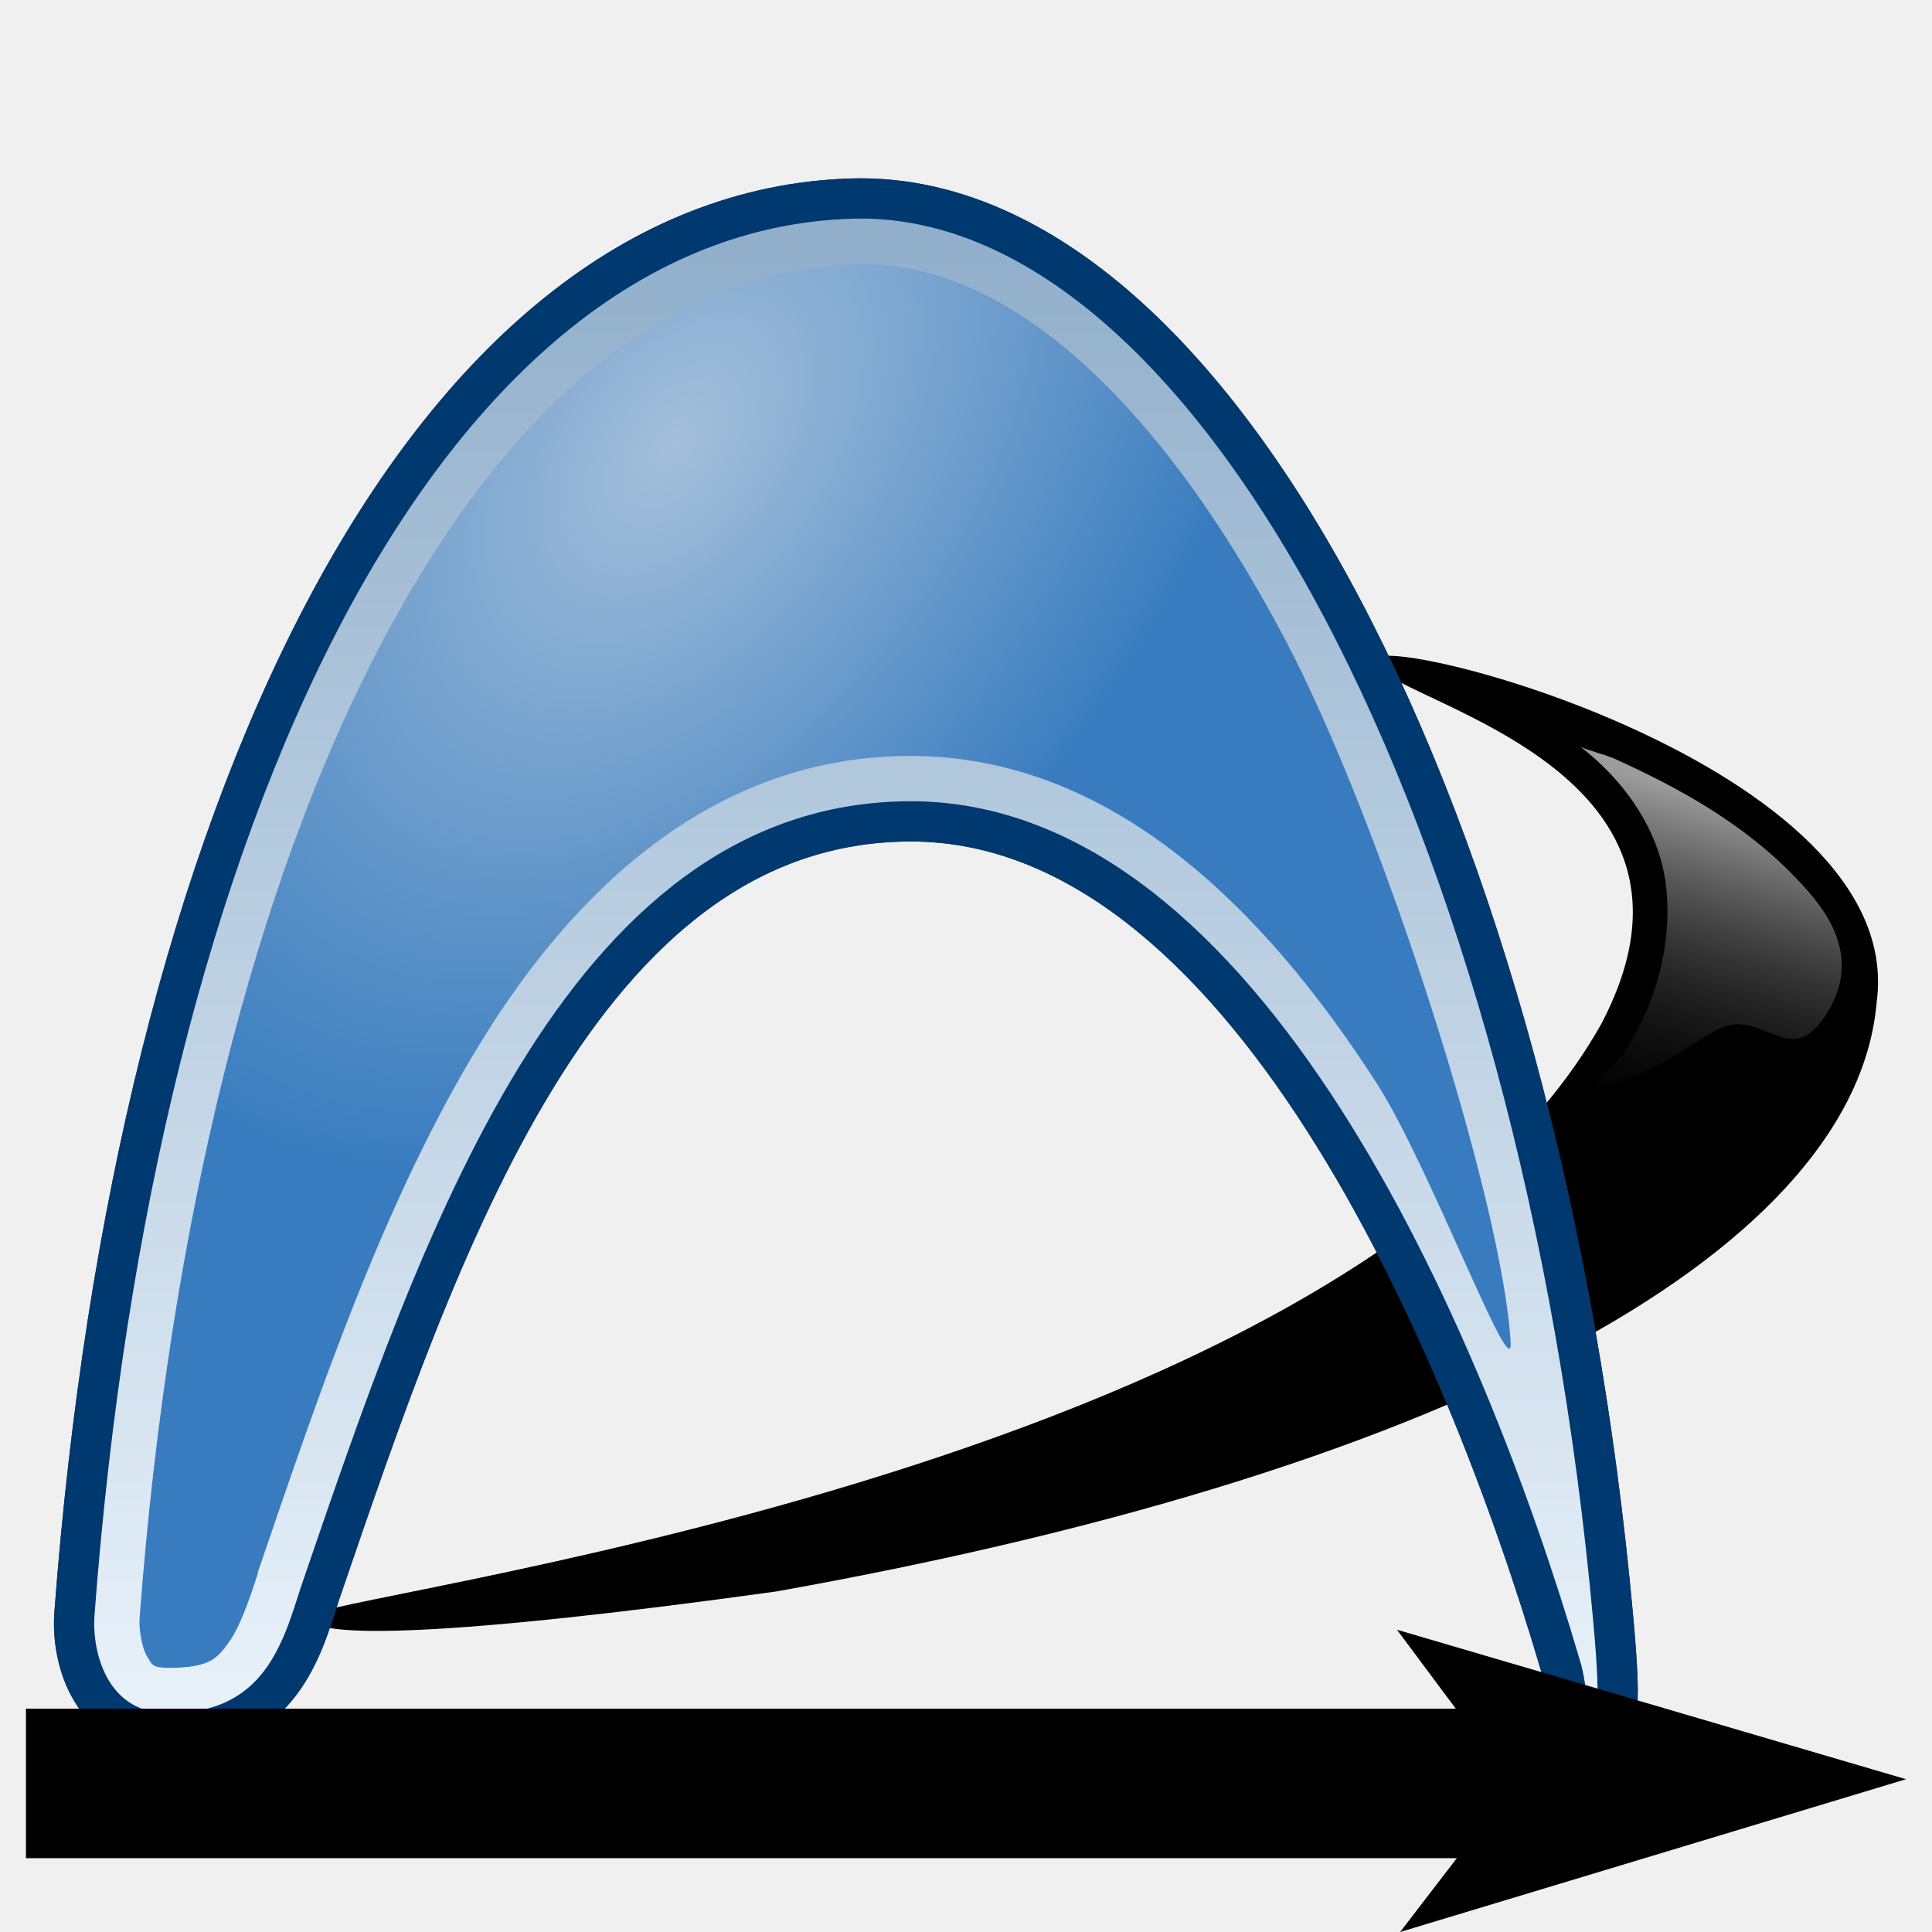
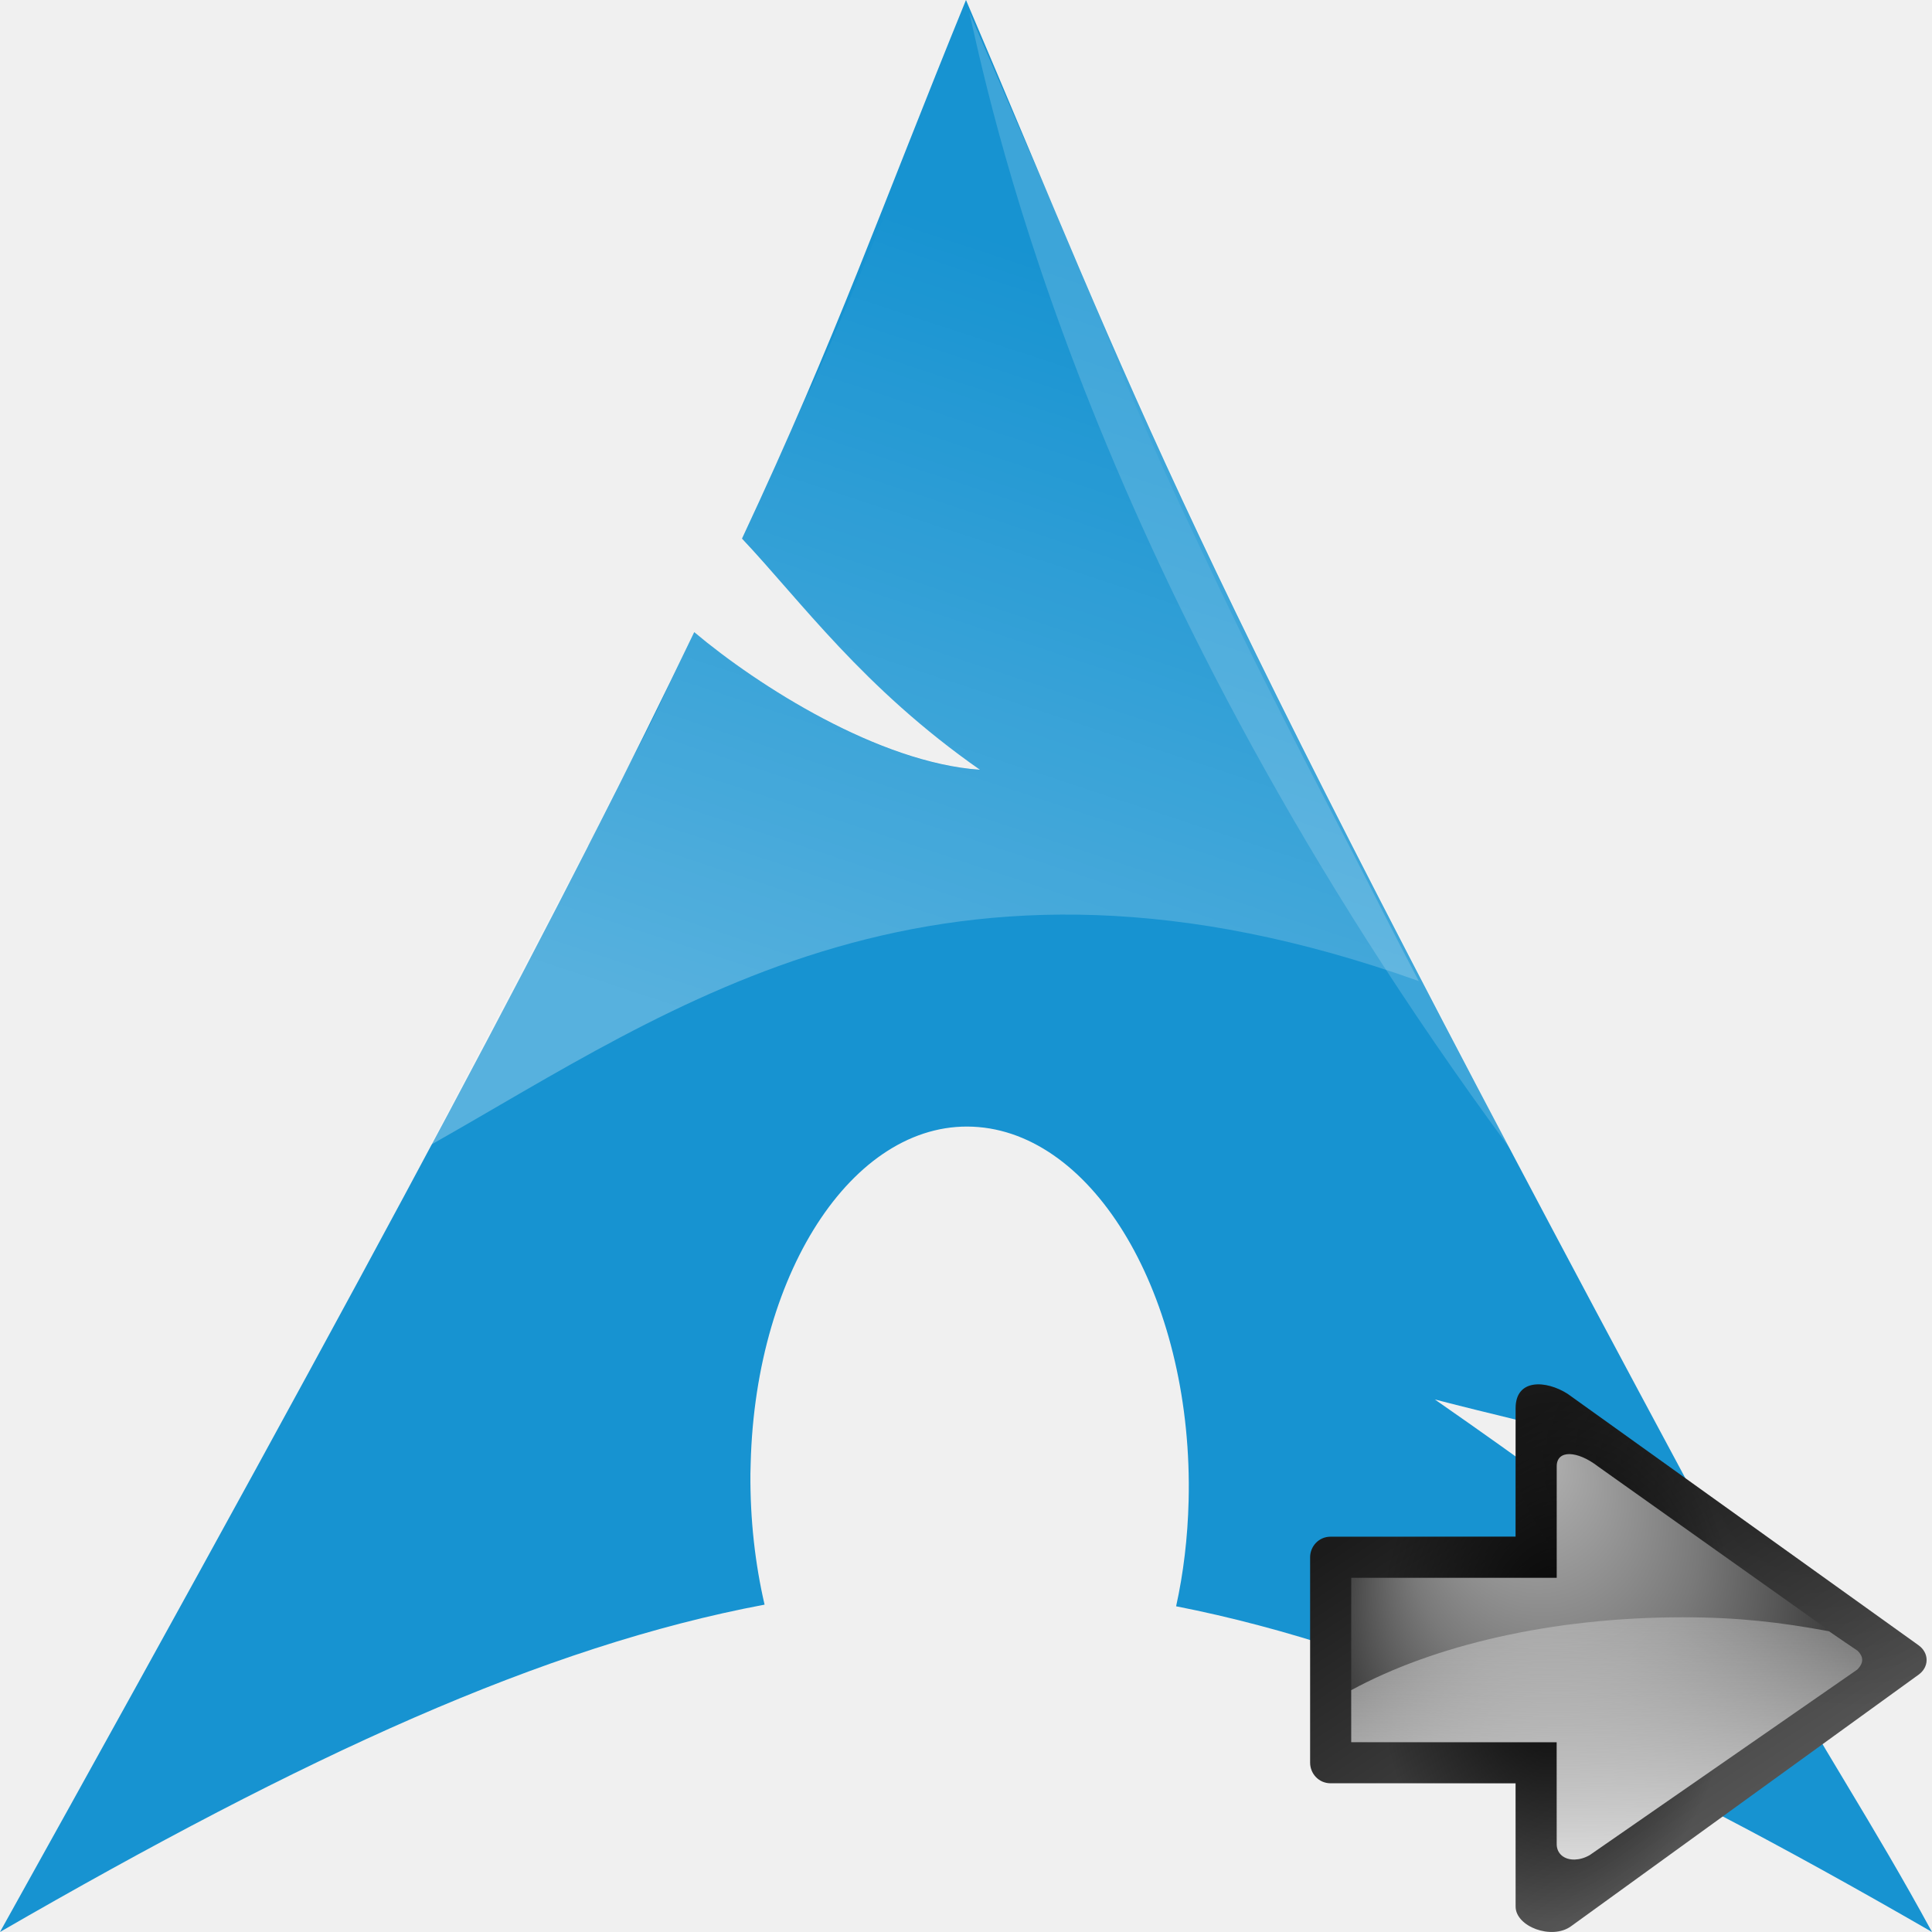
- <svg xmlns="http://www.w3.org/2000/svg" xmlns:xlink="http://www.w3.org/1999/xlink" width="48px" height="48px" id="svg1374">
-   <defs id="defs1376">
-     <linearGradient id="linearGradient2826">
-       <stop style="stop-color:#568fc6;stop-opacity:1;" offset="0" id="stop2828" />
-       <stop style="stop-color:#2e3c88;stop-opacity:0;" offset="1" id="stop2830" />
+ <svg xmlns="http://www.w3.org/2000/svg" xmlns:xlink="http://www.w3.org/1999/xlink" width="32" height="32" id="svg2424" version="1.0">
+   <defs id="defs2426">
+     <linearGradient id="linearGradient2190" x1="541.335" y1="104.507" gradientTransform="matrix(-0.3937741,0,0,0.393752,978.3497,416.9815)" x2="606.912" gradientUnits="userSpaceOnUse" xlink:href="#path1082_2_" y2="303.14" />
+     <linearGradient id="path1082_2_" x1="112.499" x2="112.499" gradientTransform="translate(287,-83)" y1="6.137" gradientUnits="userSpaceOnUse" y2="129.347">
+       <stop offset="0" id="stop193" style="stop-color:#ffffff;stop-opacity:0" />
+       <stop offset="1" id="stop195" style="stop-color:#ffffff;stop-opacity:0.275;" />
+       <midPointStop offset="0" id="midPointStop197" style="stop-color:#FFFFFF" />
+       <midPointStop offset="0.5" id="midPointStop199" style="stop-color:#FFFFFF" />
+       <midPointStop offset="1" id="midPointStop201" style="stop-color:#000000" />
    </linearGradient>
-     <linearGradient id="linearGradient21348">
-       <stop id="stop21350" offset="0" style="stop-color:#edd400;stop-opacity:1;" />
-       <stop id="stop21352" offset="1" style="stop-color:#baa600;stop-opacity:1" />
+     <linearGradient id="linearGradient3388">
+       <stop offset="0" id="stop3390" style="stop-color:#000000;stop-opacity:0;" />
+       <stop offset="1" id="stop3392" style="stop-color:#000000;stop-opacity:0.371;" />
    </linearGradient>
-     <linearGradient id="linearGradient21338">
-       <stop style="stop-color:#baa400;stop-opacity:1;" offset="0" id="stop21340" />
-       <stop id="stop21346" offset="0.5" style="stop-color:#baa600;stop-opacity:1;" />
-       <stop id="stop21342" offset="0.5" style="stop-color:#604e00;stop-opacity:1;" />
-       <stop style="stop-color:#604e00;stop-opacity:1;" offset="1" id="stop21344" />
+     <linearGradient id="linearGradient4346">
+       <stop offset="0" id="stop4348" style="stop-color:#00bdec;stop-opacity:1" />
+       <stop offset="1" id="stop4350" style="stop-color:#40bfde;stop-opacity:1" />
    </linearGradient>
-     <linearGradient id="linearGradient21320">
-       <stop id="stop21322" offset="0" style="stop-color:#edd400;stop-opacity:1;" />
-       <stop style="stop-color:#604e00;stop-opacity:1;" offset="0.584" id="stop21326" />
-       <stop id="stop21324" offset="1" style="stop-color:#604e00;stop-opacity:1" />
+     <linearGradient id="linearGradient4352" x1="400.614" y1="634.151" x2="616.486" gradientUnits="userSpaceOnUse" xlink:href="#linearGradient4346" y2="666.978" />
+     <linearGradient id="linearGradient5323">
+       <stop offset="0" id="stop5325" style="stop-color:#6e6e6e;stop-opacity:1" />
+       <stop offset="1" id="stop5327" style="stop-color:#4d4d4d;stop-opacity:1" />
    </linearGradient>
-     <linearGradient id="linearGradient16135">
-       <stop style="stop-color:#edd400;stop-opacity:1;" offset="0" id="stop16137" />
-       <stop style="stop-color:#c4a000;stop-opacity:1;" offset="1" id="stop16139" />
+     <linearGradient id="linearGradient5329" x1="291.836" y1="238.082" x2="650.814" gradientUnits="userSpaceOnUse" xlink:href="#linearGradient5323" y2="348.969" />
+     <linearGradient id="linearGradient2216" x1="541.335" y1="104.507" gradientTransform="matrix(-0.3937741,0,0,0.393752,978.3497,416.9815)" x2="606.912" gradientUnits="userSpaceOnUse" xlink:href="#path1082_2_" y2="303.14" />
+     <linearGradient id="linearGradient3021" x1="80.185" x2="81.241" y1="19.035" gradientUnits="userSpaceOnUse" xlink:href="#linearGradient3202" y2="101.413" />
+     <radialGradient id="radialGradient2432" gradientTransform="matrix(1,0,0,1.138393,0,-10.51786)" r="56" cy="76" cx="172" xlink:href="#XMLID_4_" fy="76" fx="172" gradientUnits="userSpaceOnUse" />
+     <linearGradient id="linearGradient3246" x1="196.468" x2="52.218" gradientTransform="translate(138.7875,-0.1385179)" y1="63.139" gradientUnits="userSpaceOnUse" xlink:href="#linearGradient3260" y2="66.224" />
+     <linearGradient id="linearGradient3244" x1="87.468" x2="116.718" gradientTransform="translate(138.7875,-0.1385179)" y1="-0.361" gradientUnits="userSpaceOnUse" xlink:href="#linearGradient3260" y2="106.428" />
+     <linearGradient id="linearGradient3242" x1="47.968" x2="49.218" gradientTransform="translate(138.5,0)" y1="16.139" gradientUnits="userSpaceOnUse" xlink:href="#linearGradient3202" y2="85.428" />
+     <linearGradient id="linearGradient3240" x1="179.172" x2="173.981" y1="123.759" gradientUnits="userSpaceOnUse" xlink:href="#linearGradient3295" y2="65.448" />
+     <linearGradient id="linearGradient3238" x1="179.172" x2="173.981" gradientTransform="translate(97,0)" y1="123.759" gradientUnits="userSpaceOnUse" xlink:href="#linearGradient3295" y2="65.448" />
+     <radialGradient id="radialGradient3236" gradientTransform="matrix(1,0,0,1.138393,0,-10.51786)" r="56" cy="76" cx="172" xlink:href="#XMLID_4_" fy="76" fx="172" gradientUnits="userSpaceOnUse" />
+     <radialGradient id="radialGradient3234" gradientTransform="matrix(1,0,0,1.138393,0,-10.51786)" r="56" cy="76" cx="172" xlink:href="#linearGradient6666" fy="121.442" fx="188.882" gradientUnits="userSpaceOnUse" />
+     <linearGradient id="linearGradient3232" x1="223.327" x2="226.659" gradientTransform="matrix(1,0,0,0.8610463,-108.1614,-1.436187)" y1="53.784" gradientUnits="userSpaceOnUse" spreadMethod="reflect" xlink:href="#linearGradient3260" y2="57.279" />
+     <linearGradient id="linearGradient3229" x1="74.75" x2="78.939" y1="14.276" gradientUnits="userSpaceOnUse" spreadMethod="reflect" xlink:href="#linearGradient3295" y2="16.751" />
+     <radialGradient id="radialGradient3227" gradientTransform="matrix(-0.5816285,1.767767e-2,2.6986249e-2,0.8878982,235.0782,5.941909)" r="60" cy="66.345" cx="72.021" xlink:href="#linearGradient3449" fy="66.345" fx="72.021" gradientUnits="userSpaceOnUse" />
+     <linearGradient id="linearGradient3225" x1="223.327" x2="226.659" gradientTransform="matrix(1,0,0,0.8610463,-108.1614,-1.436187)" y1="53.784" gradientUnits="userSpaceOnUse" spreadMethod="reflect" xlink:href="#linearGradient3202" y2="57.279" />
+     <linearGradient id="linearGradient3223" x1="73.743" x2="78.939" y1="15.337" gradientUnits="userSpaceOnUse" spreadMethod="reflect" xlink:href="#linearGradient3260" y2="16.751" />
+     <radialGradient id="radialGradient3221" gradientTransform="matrix(-0.2586607,-0.5212474,-0.8274344,0.4106011,302.5394,50.05559)" r="60" cy="86.827" cx="-16.668" xlink:href="#linearGradient3449" fy="86.827" fx="-16.668" gradientUnits="userSpaceOnUse" />
+     <linearGradient id="linearGradient3219" x1="194.5" x2="104.25" gradientTransform="matrix(-1,0,0,0.8610463,375,-1.436187)" y1="123.907" gradientUnits="userSpaceOnUse" xlink:href="#linearGradient6404" y2="5.156" />
+     <linearGradient id="linearGradient2990">
+       <stop offset="0" id="stop2992" style="stop-color:#d7d7d7;stop-opacity:1;" />
+       <stop offset="1" id="stop2994" style="stop-color:#ffffff;stop-opacity:1;" />
    </linearGradient>
-     <linearGradient id="linearGradient8716">
-       <stop id="stop8718" offset="0" style="stop-color:#a4bfda;stop-opacity:1;" />
-       <stop id="stop8720" offset="1" style="stop-color:#387cbf;stop-opacity:1;" />
+     <linearGradient id="linearGradient3237">
+       <stop offset="0" id="stop3239" style="stop-color:#d5e6ff;stop-opacity:1;" />
+       <stop offset="1" id="stop3241" style="stop-color:#ffffff;stop-opacity:0;" />
    </linearGradient>
-     <linearGradient id="linearGradient639">
-       <stop style="stop-color:#000000;stop-opacity:1;" offset="0" id="stop640" />
-       <stop style="stop-color:#8e8e8e;stop-opacity:1;" offset="1" id="stop641" />
+     <linearGradient id="linearGradient6674">
+       <stop offset="0" id="stop6676" style="stop-color:#001648;stop-opacity:1;" />
+       <stop offset="1" id="stop6678" style="stop-color:#11a9ff;stop-opacity:0;" />
    </linearGradient>
-     <linearGradient id="linearGradient2882">
-       <stop id="stop2884" offset="0" style="stop-color:#f2f9ff;stop-opacity:1;" />
-       <stop id="stop2886" offset="1" style="stop-color:#91afcb;stop-opacity:1" />
+     <linearGradient id="linearGradient6666">
+       <stop offset="0" id="stop6668" style="stop-color:#9fc1f2;stop-opacity:1;" />
+       <stop offset="0.5" id="stop3183" style="stop-color:#587eb5;stop-opacity:1;" />
+       <stop offset="1" id="stop6670" style="stop-color:#0c2a58;stop-opacity:1;" />
    </linearGradient>
-     <linearGradient id="linearGradient5721">
-       <stop style="stop-color:#9c9c9c;stop-opacity:1;" offset="0" id="stop5723" />
-       <stop style="stop-color:#000000;stop-opacity:0;" offset="1" id="stop5725" />
+     <linearGradient id="linearGradient6643">
+       <stop offset="0" id="stop6645" style="stop-color:#fffddc;stop-opacity:1;" />
+       <stop offset="1" id="stop6647" style="stop-color:#ffdfbf;stop-opacity:0;" />
    </linearGradient>
-     <radialGradient xlink:href="#linearGradient5721" id="radialGradient5727" cx="18.385" cy="40.575" fx="18.385" fy="40.575" r="21.213" gradientTransform="matrix(0.943831,-4.819922e-17,1.543379e-17,0.166667,1.032663,33.81282)" gradientUnits="userSpaceOnUse" />
-     <linearGradient xlink:href="#linearGradient2882" id="linearGradient7976" x1="21" y1="46.714" x2="21" y2="5.953" gradientUnits="userSpaceOnUse" />
-     <radialGradient xlink:href="#linearGradient8716" id="radialGradient8714" cx="16.38" cy="17.797" fx="16.38" fy="17.797" r="17.033" gradientTransform="matrix(-0.709098,0.965262,-0.596695,-0.438344,38.98261,3.023865)" gradientUnits="userSpaceOnUse" />
-     <linearGradient xlink:href="#linearGradient5721" id="linearGradient11647" x1="43.25" y1="20" x2="40.875" y2="28.625" gradientUnits="userSpaceOnUse" />
-     <linearGradient xlink:href="#linearGradient21348" id="linearGradient19853" gradientUnits="userSpaceOnUse" gradientTransform="matrix(0.791154,-0.487172,0.327682,1.176225,16.97405,35.22976)" x1="7.94" y1="-5.11" x2="9.249" y2="4.773" />
-     <linearGradient xlink:href="#linearGradient21348" id="linearGradient22817" gradientUnits="userSpaceOnUse" gradientTransform="matrix(5.655608e-2,-0.797121,1.172062,0.350025,16.04368,50.1682)" x1="11.442" y1="-0.98" x2="13.599" y2="-1.084" />
+     <linearGradient id="linearGradient6631">
+       <stop offset="0" id="stop6633" style="stop-color:#703700;stop-opacity:1;" />
+       <stop offset="1" id="stop6635" style="stop-color:#bf5e00;stop-opacity:0;" />
+     </linearGradient>
+     <linearGradient id="linearGradient6446">
+       <stop offset="0" id="stop6448" style="stop-color:#ffffff;stop-opacity:1;" />
+       <stop offset="1" id="stop6450" style="stop-color:#ffffff;stop-opacity:0;" />
+     </linearGradient>
+     <linearGradient id="linearGradient6404">
+       <stop offset="0" id="stop6406" style="stop-color:#081e3e;stop-opacity:1;" />
+       <stop offset="1" id="stop6408" style="stop-color:#387de4;stop-opacity:1;" />
+     </linearGradient>
+     <radialGradient id="radialGradient9692" r="42.559" gradientTransform="matrix(1.396525,6.9831451e-3,-7.781496e-3,1.556183,-122.8261,-69.69862)" cx="42.7" cy="103.58" gradientUnits="userSpaceOnUse" spreadMethod="pad" xlink:href="#linearGradient6666" fy="103.58" fx="42.7" />
+     <linearGradient id="linearGradient6410" x1="32" y1="88" x2="24" gradientUnits="userSpaceOnUse" xlink:href="#linearGradient6404" y2="-24" />
+     <linearGradient id="linearGradient6452" x1="21.095" y1="21.102" gradientTransform="translate(-7.587097,-7.380645)" x2="15.189" gradientUnits="userSpaceOnUse" spreadMethod="reflect" xlink:href="#linearGradient6446" y2="27.008" />
+     <linearGradient id="linearGradient6464" x1="21.095" y1="21.102" gradientTransform="translate(0.4129032,0.6193548)" x2="15.127" gradientUnits="userSpaceOnUse" spreadMethod="reflect" xlink:href="#linearGradient6446" y2="27.07" />
+     <linearGradient id="linearGradient6470" x1="21.095" y1="21.102" gradientTransform="translate(0.4129032,0.6193548)" x2="13.961" gradientUnits="userSpaceOnUse" spreadMethod="reflect" xlink:href="#linearGradient6446" y2="28.236" />
+     <linearGradient id="linearGradient6472" x1="21.095" y1="21.102" gradientTransform="translate(0.4129032,0.6193548)" x2="13.961" gradientUnits="userSpaceOnUse" spreadMethod="reflect" xlink:href="#linearGradient6446" y2="28.236" />
+     <linearGradient id="linearGradient6637" x1="55.329" y1="112" x2="55.329" gradientUnits="userSpaceOnUse" xlink:href="#linearGradient6631" y2="74.913" />
+     <linearGradient id="linearGradient6649" x1="62.039" y1="15.914" gradientTransform="translate(0,3)" x2="62.039" gradientUnits="userSpaceOnUse" xlink:href="#linearGradient6643" y2="50.729" />
+     <linearGradient id="linearGradient6680" x1="19.097" y1="50.581" x2="19.934" gradientUnits="userSpaceOnUse" xlink:href="#linearGradient6674" y2="88.633" />
+     <linearGradient id="linearGradient2816" x1="64" y1="-26.937" x2="74.448" gradientUnits="userSpaceOnUse" xlink:href="#linearGradient6446" y2="82.03" />
+     <linearGradient id="linearGradient3231" x1="59.226" y1="7.897" gradientTransform="translate(0.2623629,1)" x2="59.226" gradientUnits="userSpaceOnUse" xlink:href="#linearGradient6446" y2="46.229" />
+     <linearGradient id="linearGradient3233" x1="115.767" y1="71.085" gradientTransform="translate(0.2332229,1.915094)" x2="31.377" gradientUnits="userSpaceOnUse" xlink:href="#linearGradient6446" y2="21.031" />
+     <linearGradient id="linearGradient3243" x1="-60.945" y1="105.831" x2="-60" gradientUnits="userSpaceOnUse" xlink:href="#linearGradient3237" y2="8" />
+     <linearGradient id="linearGradient3289" x1="60.402" y1="64.076" x2="60.402" gradientUnits="userSpaceOnUse" xlink:href="#linearGradient6674" y2="-20.962" />
+     <radialGradient id="radialGradient2409" r="43.475" gradientTransform="matrix(-1.104089,0.8280667,-0.6647496,-0.8863327,191.4462,62.25391)" cx="63.042" cy="74.979" gradientUnits="userSpaceOnUse" spreadMethod="reflect" xlink:href="#linearGradient2990" fy="51.593" fx="73.551" />
+     <clipPath id="clipPath3129" clipPathUnits="userSpaceOnUse">
+       <path id="path3131" d="M -184.736,27.944 C -194.976,27.944 -205.206,31.818 -212.97,39.583 C -220.977,47.59 -224.859,58.223 -224.609,68.779 L -224.609,96.822 C -224.609,100.874 -221.355,104.128 -217.303,104.128 L -152.17,104.128 C -148.118,104.128 -144.864,100.874 -144.864,96.822 L -144.864,68.779 C -144.613,58.223 -148.495,47.59 -156.503,39.583 C -164.267,31.818 -174.497,27.944 -184.736,27.944 z M -184.736,43.481 C -178.397,43.481 -172.048,45.918 -167.179,50.787 C -162.367,55.599 -159.93,61.833 -159.873,68.09 L -209.572,68.09 C -209.515,61.833 -207.106,55.599 -202.294,50.787 C -197.425,45.918 -191.076,43.481 -184.736,43.481 z" style="fill:url(#radialGradient3133);fill-opacity:1;stroke:none;stroke-width:16.495;stroke-linecap:round;stroke-linejoin:round;stroke-miterlimit:4;stroke-dasharray:none;stroke-dashoffset:4.15;stroke-opacity:1" />
+     </clipPath>
+     <radialGradient id="radialGradient3133" r="43.475" gradientTransform="matrix(-0.4961056,0.4409829,-0.7360594,-0.8280666,-99.14147,87.89706)" cx="77.533" cy="74.979" gradientUnits="userSpaceOnUse" spreadMethod="reflect" xlink:href="#linearGradient2990" fy="51.593" fx="88.043" />
+     <clipPath id="clipPath3135" clipPathUnits="userSpaceOnUse">
+       <path d="M -97.322,27.944 C -107.561,27.944 -117.791,31.818 -125.556,39.583 C -133.563,47.59 -137.445,58.223 -137.195,68.779 L -137.195,96.822 C -137.195,100.874 -133.94,104.128 -129.888,104.128 L -64.755,104.128 C -60.703,104.128 -57.449,100.874 -57.449,96.822 L -57.449,68.779 C -57.199,58.223 -61.081,47.59 -69.088,39.583 C -76.853,31.818 -87.082,27.944 -97.322,27.944 z M -97.322,43.481 C -90.982,43.481 -84.634,45.918 -79.764,50.787 C -74.953,55.599 -72.515,61.833 -72.458,68.09 L -122.157,68.09 C -122.1,61.833 -119.691,55.599 -114.879,50.787 C -110.01,45.918 -103.661,43.481 -97.322,43.481 z" id="path3137" style="fill:url(#radialGradient3139);fill-opacity:1;stroke:none;stroke-width:16.495;stroke-linecap:round;stroke-linejoin:round;stroke-miterlimit:4;stroke-dasharray:none;stroke-dashoffset:4.15;stroke-opacity:1" />
+     </clipPath>
+     <radialGradient id="radialGradient3139" r="43.475" gradientTransform="matrix(-0.4961056,0.4409829,-0.7360594,-0.8280666,-11.72683,87.89706)" cx="77.533" cy="74.979" gradientUnits="userSpaceOnUse" spreadMethod="reflect" xlink:href="#linearGradient2990" fy="51.593" fx="88.043" />
+     <radialGradient id="radialGradient3534" gradientTransform="matrix(0.2586607,-0.5212474,0.8274344,0.4106011,-35.53945,50.05559)" r="60" cy="86.827" cx="-16.668" xlink:href="#linearGradient3449" fy="86.827" fx="-16.668" gradientUnits="userSpaceOnUse" />
+     <linearGradient id="linearGradient2226" x1="179.172" x2="173.981" y1="123.759" gradientUnits="userSpaceOnUse" xlink:href="#linearGradient3295" y2="65.448" />
+     <radialGradient id="radialGradient3455" gradientTransform="matrix(0.5816285,1.767767e-2,-2.6986249e-2,0.8878982,31.92185,5.941909)" r="60" cy="66.345" gradientUnits="userSpaceOnUse" xlink:href="#linearGradient3449" cx="72.021" fy="66.345" fx="72.021" />
+     <linearGradient id="linearGradient3409" x1="194.5" x2="104.25" gradientTransform="matrix(1,0,0,0.8610463,-108,-1.436187)" y1="123.907" gradientUnits="userSpaceOnUse" xlink:href="#linearGradient6404" y2="5.156" />
+     <radialGradient id="radialGradient3213" gradientTransform="matrix(1,0,0,1.138393,0,-10.51786)" r="56" cy="76" cx="172" xlink:href="#linearGradient6666" fy="121.442" fx="188.882" gradientUnits="userSpaceOnUse" />
+     <radialGradient id="radialGradient3629" gradientTransform="matrix(1,0,0,1.138393,0,-10.51786)" r="56" cy="76" cx="172" xlink:href="#XMLID_4_" fy="76" fx="172" gradientUnits="userSpaceOnUse" />
+     <radialGradient id="XMLID_4_" gradientTransform="matrix(0.9792,0,0,0.9725,133.0002,20.8762)" r="55.148" cy="-0.215" gradientUnits="userSpaceOnUse" cx="48">
+       <stop offset="0" id="stop3082" style="stop-color:#72D13D" />
+       <stop offset="0.355" id="stop3084" style="stop-color:#35AC1C" />
+       <stop offset="0.619" id="stop3086" style="stop-color:#0F9508" />
+       <stop offset="0.757" id="stop3088" style="stop-color:#008C00" />
+       <stop offset="1" id="stop3090" style="stop-color:#007A00" />
+     </radialGradient>
+     <linearGradient id="linearGradient3202">
+       <stop offset="0" id="stop3204" style="stop-color:#cdeeff;stop-opacity:1;" />
+       <stop offset="1" id="stop3206" style="stop-color:#d2e8ed;stop-opacity:0;" />
+     </linearGradient>
+     <linearGradient id="linearGradient3260">
+       <stop offset="0" id="stop3262" style="stop-color:#ffffff;stop-opacity:1;" />
+       <stop offset="1" id="stop3264" style="stop-color:#ffffff;stop-opacity:0;" />
+     </linearGradient>
+     <linearGradient id="linearGradient3295">
+       <stop offset="0" id="stop3297" style="stop-color:#63e9ff;stop-opacity:1;" />
+       <stop offset="1" id="stop3299" style="stop-color:#ffffff;stop-opacity:0;" />
+     </linearGradient>
+     <linearGradient id="linearGradient3449">
+       <stop offset="0" id="stop3451" style="stop-color:#000000;stop-opacity:1;" />
+       <stop offset="1" id="stop3453" style="stop-color:#000000;stop-opacity:0;" />
+     </linearGradient>
+     <linearGradient id="linearGradient3409-269" y2="5.156" y1="123.907" gradientTransform="matrix(1,0,0,0.8610463,-108,-1.436187)" x2="104.25" gradientUnits="userSpaceOnUse" xlink:href="#linearGradient6404-644" x1="194.5" />
+     <linearGradient id="linearGradient6404-644">
+       <stop offset="0" id="stop2492" style="stop-color:#1b1b1b;stop-opacity:1;" />
+       <stop offset="1" id="stop2494" style="stop-color:#747474;stop-opacity:1;" />
+     </linearGradient>
+     <radialGradient id="radialGradient3534-901" r="60" gradientTransform="matrix(0.2586607,-0.5212474,0.8274344,0.4106011,-35.53945,50.05559)" cx="-16.668" cy="86.827" gradientUnits="userSpaceOnUse" xlink:href="#linearGradient3449-761" fy="86.827" fx="-16.668" />
+     <linearGradient id="linearGradient3449-761">
+       <stop offset="0" id="stop2498" style="stop-color:#000000;stop-opacity:1;" />
+       <stop offset="1" id="stop2500" style="stop-color:#000000;stop-opacity:0;" />
+     </linearGradient>
+     <radialGradient id="radialGradient3455-485" r="60" gradientTransform="matrix(0.5816285,1.767767e-2,-2.6986249e-2,0.8878982,31.92185,5.941909)" cx="72.021" cy="66.345" gradientUnits="userSpaceOnUse" xlink:href="#linearGradient3449-523" fy="66.345" fx="72.021" />
+     <linearGradient id="linearGradient3449-523">
+       <stop offset="0" id="stop2504" style="stop-color:#000000;stop-opacity:1;" />
+       <stop offset="1" id="stop2506" style="stop-color:#000000;stop-opacity:0;" />
+     </linearGradient>
+     <radialGradient id="radialGradient3629-367" r="56" gradientTransform="matrix(1,0,0,1.138393,0,-10.51786)" cx="172" cy="76" gradientUnits="userSpaceOnUse" xlink:href="#XMLID_4_-861" fy="76" fx="172" />
+     <radialGradient id="XMLID_4_-861" r="55.148" gradientTransform="matrix(0.9792,0,0,0.9725,133.0002,20.8762)" cx="48" cy="-0.215" gradientUnits="userSpaceOnUse">
+       <stop offset="0" id="stop2510" style="stop-color:#a4a4a4" />
+       <stop offset="0.355" id="stop2512" style="stop-color:#787878" />
+       <stop offset="0.619" id="stop2514" style="stop-color:#5d5d5d" />
+       <stop offset="0.757" id="stop2516" style="stop-color:#525252" />
+       <stop offset="1" id="stop2518" style="stop-color:#484848" />
+     </radialGradient>
+     <radialGradient id="radialGradient3213-147" r="56" gradientTransform="matrix(1,0,0,1.138393,0,-10.51786)" cx="172" cy="76" gradientUnits="userSpaceOnUse" xlink:href="#linearGradient6666-483" fy="121.442" fx="188.882" />
+     <linearGradient id="linearGradient6666-483">
+       <stop offset="0" id="stop2522" style="stop-color:#bcbcbc;stop-opacity:1;" />
+       <stop offset="0.5" id="stop2524" style="stop-color:#797979;stop-opacity:1;" />
+       <stop offset="1" id="stop2526" style="stop-color:#262626;stop-opacity:1;" />
+     </linearGradient>
+     <linearGradient id="linearGradient3021-866" x1="80.185" y1="19.035" x2="81.241" gradientUnits="userSpaceOnUse" xlink:href="#linearGradient3202-554" y2="101.413" />
+     <linearGradient id="linearGradient3202-554">
+       <stop offset="0" id="stop2530" style="stop-color:#e6e6e6;stop-opacity:1;" />
+       <stop offset="1" id="stop2532" style="stop-color:#e2e2e2;stop-opacity:0;" />
+     </linearGradient>
  </defs>
-   <g id="layer1">
-     <path d="M 34.125,16.423 C 33.992,15.561 47.403,19.003 46.627,24.882 C 46.129,30.892 36.566,36.458 19.283,39.54 C 11.238,40.657 7.671,40.75 7.667,40.165 C 7.592,39.651 33.426,36.719 39.777,25.451 C 43.225,18.916 34.276,17.398 34.125,16.423 z " style="font-size:12px;fill:#000000;fill-opacity:1;fill-rule:evenodd;stroke:none;stroke-width:2.287;stroke-opacity:1" id="path632" />
-     <path d="M 40.083,40.254 C 40.295,42.615 40.22,43.104 39.627,43.067 C 38.857,43.017 38.987,42.022 38.761,41.354 C 36.35,33.158 30.867,20.407 22.633,20.407 C 14.447,20.407 10.917,30.919 7.948,39.595 C 7.509,40.951 6.973,43.022 4.242,43.07 C 2.287,43.075 1.756,41.249 1.851,40.067 C 3.349,20.189 10.527,5.263 21.148,4.934 C 30.175,4.655 38.307,20.529 40.083,40.254 z " style="font-size:12px;fill:#dadada;fill-opacity:1;fill-rule:evenodd;stroke:#383838;stroke-opacity:1" id="path630" />
-     <path id="path5053" style="font-size:12px;fill:url(#linearGradient7976);fill-opacity:1.0;fill-rule:evenodd;stroke:#003870;stroke-opacity:1" d="M 40.083,40.254 C 40.295,42.615 40.22,43.104 39.627,43.067 C 38.857,43.017 38.987,42.022 38.761,41.354 C 36.35,33.158 30.867,20.407 22.633,20.407 C 14.447,20.407 10.917,30.919 7.948,39.595 C 7.509,40.951 6.973,43.022 4.242,43.07 C 2.287,43.075 1.756,41.249 1.851,40.067 C 3.349,20.189 10.527,5.263 21.148,4.934 C 30.175,4.655 38.307,20.529 40.083,40.254 z " />
-     <path style="font-size:12px;fill:url(#radialGradient8714);fill-opacity:1;fill-rule:evenodd;stroke:none;stroke-opacity:1" d="M 21.219,6.562 C 16.653,6.704 12.66,9.972 9.5,15.938 C 6.34,21.903 4.206,30.411 3.469,40.188 C 3.446,40.466 3.523,40.939 3.656,41.156 C 3.789,41.374 3.776,41.439 4.25,41.438 C 5.21,41.421 5.376,41.212 5.656,40.844 C 5.936,40.475 6.17,39.824 6.406,39.094 C 6.406,39.083 6.406,39.073 6.406,39.062 C 7.89,34.728 9.515,29.856 11.938,25.906 C 14.36,21.957 17.839,18.781 22.625,18.781 C 27.576,18.781 31.382,22.516 34.219,26.938 C 35.505,28.942 37.598,34.531 37.531,33.344 C 37.337,29.895 34.341,20.447 31.906,15.844 C 30.283,12.775 28.469,10.353 26.625,8.781 C 24.781,7.209 22.995,6.508 21.219,6.562 z " id="path5786" />
-     <path style="font-size:12px;fill:url(#linearGradient11647);fill-opacity:1.0;fill-rule:evenodd;stroke:none;stroke-width:2.287;stroke-opacity:1" d="M 39.281,18.562 C 40.404,19.441 41.295,20.714 41.407,22.167 C 41.526,23.514 41.136,24.891 40.432,26.032 C 40.262,26.357 39.543,26.852 39.671,27.016 C 41.007,26.74 41.517,26.234 42.638,25.598 C 43.792,24.944 44.488,26.738 45.438,25.094 C 46.211,23.754 45.442,22.652 44.607,21.802 C 43.344,20.478 41.714,19.569 40.06,18.827 C 39.804,18.729 39.535,18.666 39.281,18.562 z " id="path9450" />
-     <path id="rect2152" d="M 34.707,40.49 L 36.168,42.451 L 0.645,42.451 L 0.645,46.166 L 36.194,46.166 L 34.786,48 L 47.355,44.204 L 34.707,40.49 z " style="fill:black;fill-opacity:1;stroke:none;stroke-opacity:1" />
+   <g transform="translate(-309.5178,-259.6012)" id="layer1">
+     <g transform="matrix(1.347368,0,0,1.347368,-632.8824,-513.3437)" id="g2424">
+       <g transform="matrix(0.125,0,0,0.125,615.7189,519.2171)" id="g2210">
+         <path id="path2518" d="M 764.75,435.623 C 756.293,456.358 752.138,468.471 742.722,488.589 C 748.495,494.709 754.611,503.278 766.119,511.326 C 756.195,510.642 744.333,503.096 738.026,497.792 C 725.976,522.937 708.063,556.783 669.75,625.623 C 699.855,608.243 723.193,597.523 744.943,593.431 C 744.013,589.42 743.515,585.061 743.551,580.535 L 743.575,579.584 C 744.052,560.292 754.091,545.457 765.979,546.464 C 777.868,547.472 787.122,563.933 786.645,583.226 C 786.555,586.86 786.132,590.351 785.415,593.593 C 806.931,597.804 830.049,608.476 859.75,625.623 C 853.893,614.839 848.647,607.083 843.654,597.825 C 835.79,591.729 829.549,586.248 810.859,573.253 C 822.359,576.241 829.133,577.248 835.552,581.102 C 784.79,486.592 782.158,476.473 764.75,435.623 z " style="fill:#1793d1;fill-opacity:1;fill-rule:evenodd;stroke:none;stroke-width:1;stroke-linecap:round;stroke-linejoin:round;stroke-miterlimit:10;stroke-dasharray:none;stroke-opacity:1" />
+         <path id="path2522" d="M 818.226,548.553 C 777.045,492.658 767.499,447.608 765.081,436.853 C 787.049,487.521 786.899,488.143 818.226,548.553 z " style="fill:#ffffff;fill-opacity:0.166;fill-rule:evenodd;stroke:none;stroke-width:36.1;stroke-linecap:butt;stroke-linejoin:round;stroke-miterlimit:10;stroke-opacity:1" />
+         <path id="path2520" d="M 765.121,436.551 C 764.081,439.107 762.929,441.61 761.967,443.973 C 760.886,446.629 759.834,449.094 758.813,451.58 C 757.791,454.066 756.848,456.608 755.844,459.002 C 754.84,461.397 753.903,463.671 752.875,466.053 C 751.848,468.435 750.814,470.841 749.721,473.289 C 749.499,473.809 749.205,474.247 748.979,474.774 C 748.088,476.755 747.157,478.817 746.195,480.897 C 745.066,483.424 743.976,485.713 742.67,488.504 C 748.443,494.624 754.541,503.278 766.049,511.326 C 756.125,510.642 744.338,503.085 738.031,497.781 C 736.494,500.9 734.975,504.301 733.207,507.801 C 732.142,509.91 730.843,512.21 729.682,514.481 C 728.925,515.98 728.444,517.175 727.641,518.748 C 727.6,518.827 727.496,518.855 727.455,518.934 C 726.435,520.913 723.18,527.064 719.848,533.406 C 717.349,538.175 714.995,542.751 712.055,548.25 C 736.115,534.677 762.153,515.279 809.281,532.108 C 806.914,527.624 804.831,523.443 802.787,519.49 C 800.744,515.537 798.798,511.858 797.035,508.358 C 795.272,504.857 793.55,501.464 792.026,498.338 C 790.501,495.212 789.087,492.262 787.758,489.432 C 786.429,486.602 785.223,484.065 784.047,481.453 C 782.871,478.842 781.773,476.317 780.707,473.846 C 779.641,471.375 778.737,468.833 777.738,466.424 C 777.176,465.066 776.62,463.7 776.068,462.342 C 775.658,461.382 775.18,460.154 774.77,459.188 C 771.812,452.214 768.759,445.101 765.121,436.551 z " style="fill:url(#linearGradient2190);fill-opacity:1;fill-rule:evenodd;stroke:none;stroke-width:0.714;stroke-linecap:round;stroke-linejoin:round;stroke-miterlimit:10;stroke-dasharray:none;stroke-opacity:1" />
+         <g transform="matrix(-0.5052319,0,0,-0.5052319,859.2217,631.209)" id="g2375">
+           <path id="path2488" d="M 69.219,12.165 L 1.552,61.148 C 0.569,61.853 0,62.898 0,64 C 0,65.102 0.569,66.147 1.552,66.852 L 69.906,115.825 C 74.049,118.456 80,118.828 80,113 L 80,88 L 116,88 C 118.382,88.001 120.001,86.051 120,84 L 120,44 C 120.001,41.949 118.382,39.999 116,40 L 80,40 L 80,16 C 80,12.109 72.979,9.447 69.219,12.165 z " style="fill:url(#linearGradient3409-269);fill-opacity:1;fill-rule:evenodd;stroke:none;stroke-width:8.621;stroke-linecap:round;stroke-linejoin:round;stroke-miterlimit:4;stroke-dasharray:none;stroke-opacity:1" />
+           <path id="path3532" d="M 69.219,12.165 L 1.552,61.148 C 0.569,61.853 0,62.898 0,64 C 0,65.102 0.569,66.147 1.552,66.852 L 69.906,115.825 C 74.049,118.456 80,118.828 80,113 L 80,88 L 116,88 C 118.382,88.001 120.001,86.051 120,84 L 120,44 C 120.001,41.949 118.382,39.999 116,40 L 80,40 L 80,16 C 80,12.109 72.979,9.447 69.219,12.165 z " style="opacity:0.255;fill:url(#radialGradient3534-901);fill-opacity:1;fill-rule:evenodd;stroke:none;stroke-width:8.621;stroke-linecap:round;stroke-linejoin:round;stroke-miterlimit:4;stroke-dasharray:none;stroke-opacity:1" />
+           <path d="M 69.219,12.165 L 1.552,61.148 C 0.569,61.853 0,62.898 0,64 C 0,65.102 0.569,66.147 1.552,66.852 L 69.906,115.825 C 74.049,118.456 80,118.828 80,113 L 80,88 L 116,88 C 118.382,88.001 120.001,86.051 120,84 L 120,44 C 120.001,41.949 118.382,39.999 116,40 L 80,40 L 80,16 C 80,12.109 72.979,9.447 69.219,12.165 z " id="path3447" style="fill:url(#radialGradient3455-485);fill-opacity:1;fill-rule:evenodd;stroke:none;stroke-width:8.621;stroke-linecap:round;stroke-linejoin:round;stroke-miterlimit:4;stroke-dasharray:none;stroke-opacity:1" />
+           <g transform="matrix(1,0,0,0.8609865,-108,-1.434978)" id="g3472" style="fill:url(#radialGradient3629-367);fill-opacity:1;stroke:none;stroke-width:16;stroke-linecap:round;stroke-linejoin:round;stroke-miterlimit:4;stroke-dasharray:none">
+             <path id="path3474" d="M 173.55,31.918 L 121.505,73.807 C 120.12,75.417 120.341,76.828 121.403,78.061 L 172,119.787 C 176,123.369 180,123.56 180,119.787 L 180,94.583 L 220,94.583 L 220,57.417 L 180,57.417 L 180,34.382 C 180,31.191 176.847,29.707 173.55,31.918 z " style="fill:url(#radialGradient3213-147);fill-opacity:1;fill-rule:evenodd;stroke:none;stroke-width:16;stroke-linecap:round;stroke-linejoin:round;stroke-miterlimit:4;stroke-dasharray:none;stroke-opacity:1" />
+           </g>
+           <path d="M 68.5,25.156 C 67.59,25.182 66.593,25.436 65.562,26.031 L 13.5,62.125 C 12.114,63.511 12.345,64.72 13.406,65.781 L 19,69.594 C 28.488,71.353 36.731,72.313 47.438,72.312 C 72.97,72.312 95.971,66.842 112,58.125 L 112,48 L 72,48 L 72,28.156 C 72,26.267 70.503,25.1 68.5,25.156 z " id="path2424" style="opacity:1;fill:url(#linearGradient3021-866);fill-opacity:1;stroke:none;stroke-width:0.108;stroke-linecap:round;stroke-linejoin:round;stroke-miterlimit:4;stroke-dasharray:none;stroke-dashoffset:4.15;stroke-opacity:1" />
+         </g>
+       </g>
+     </g>
  </g>
</svg>
